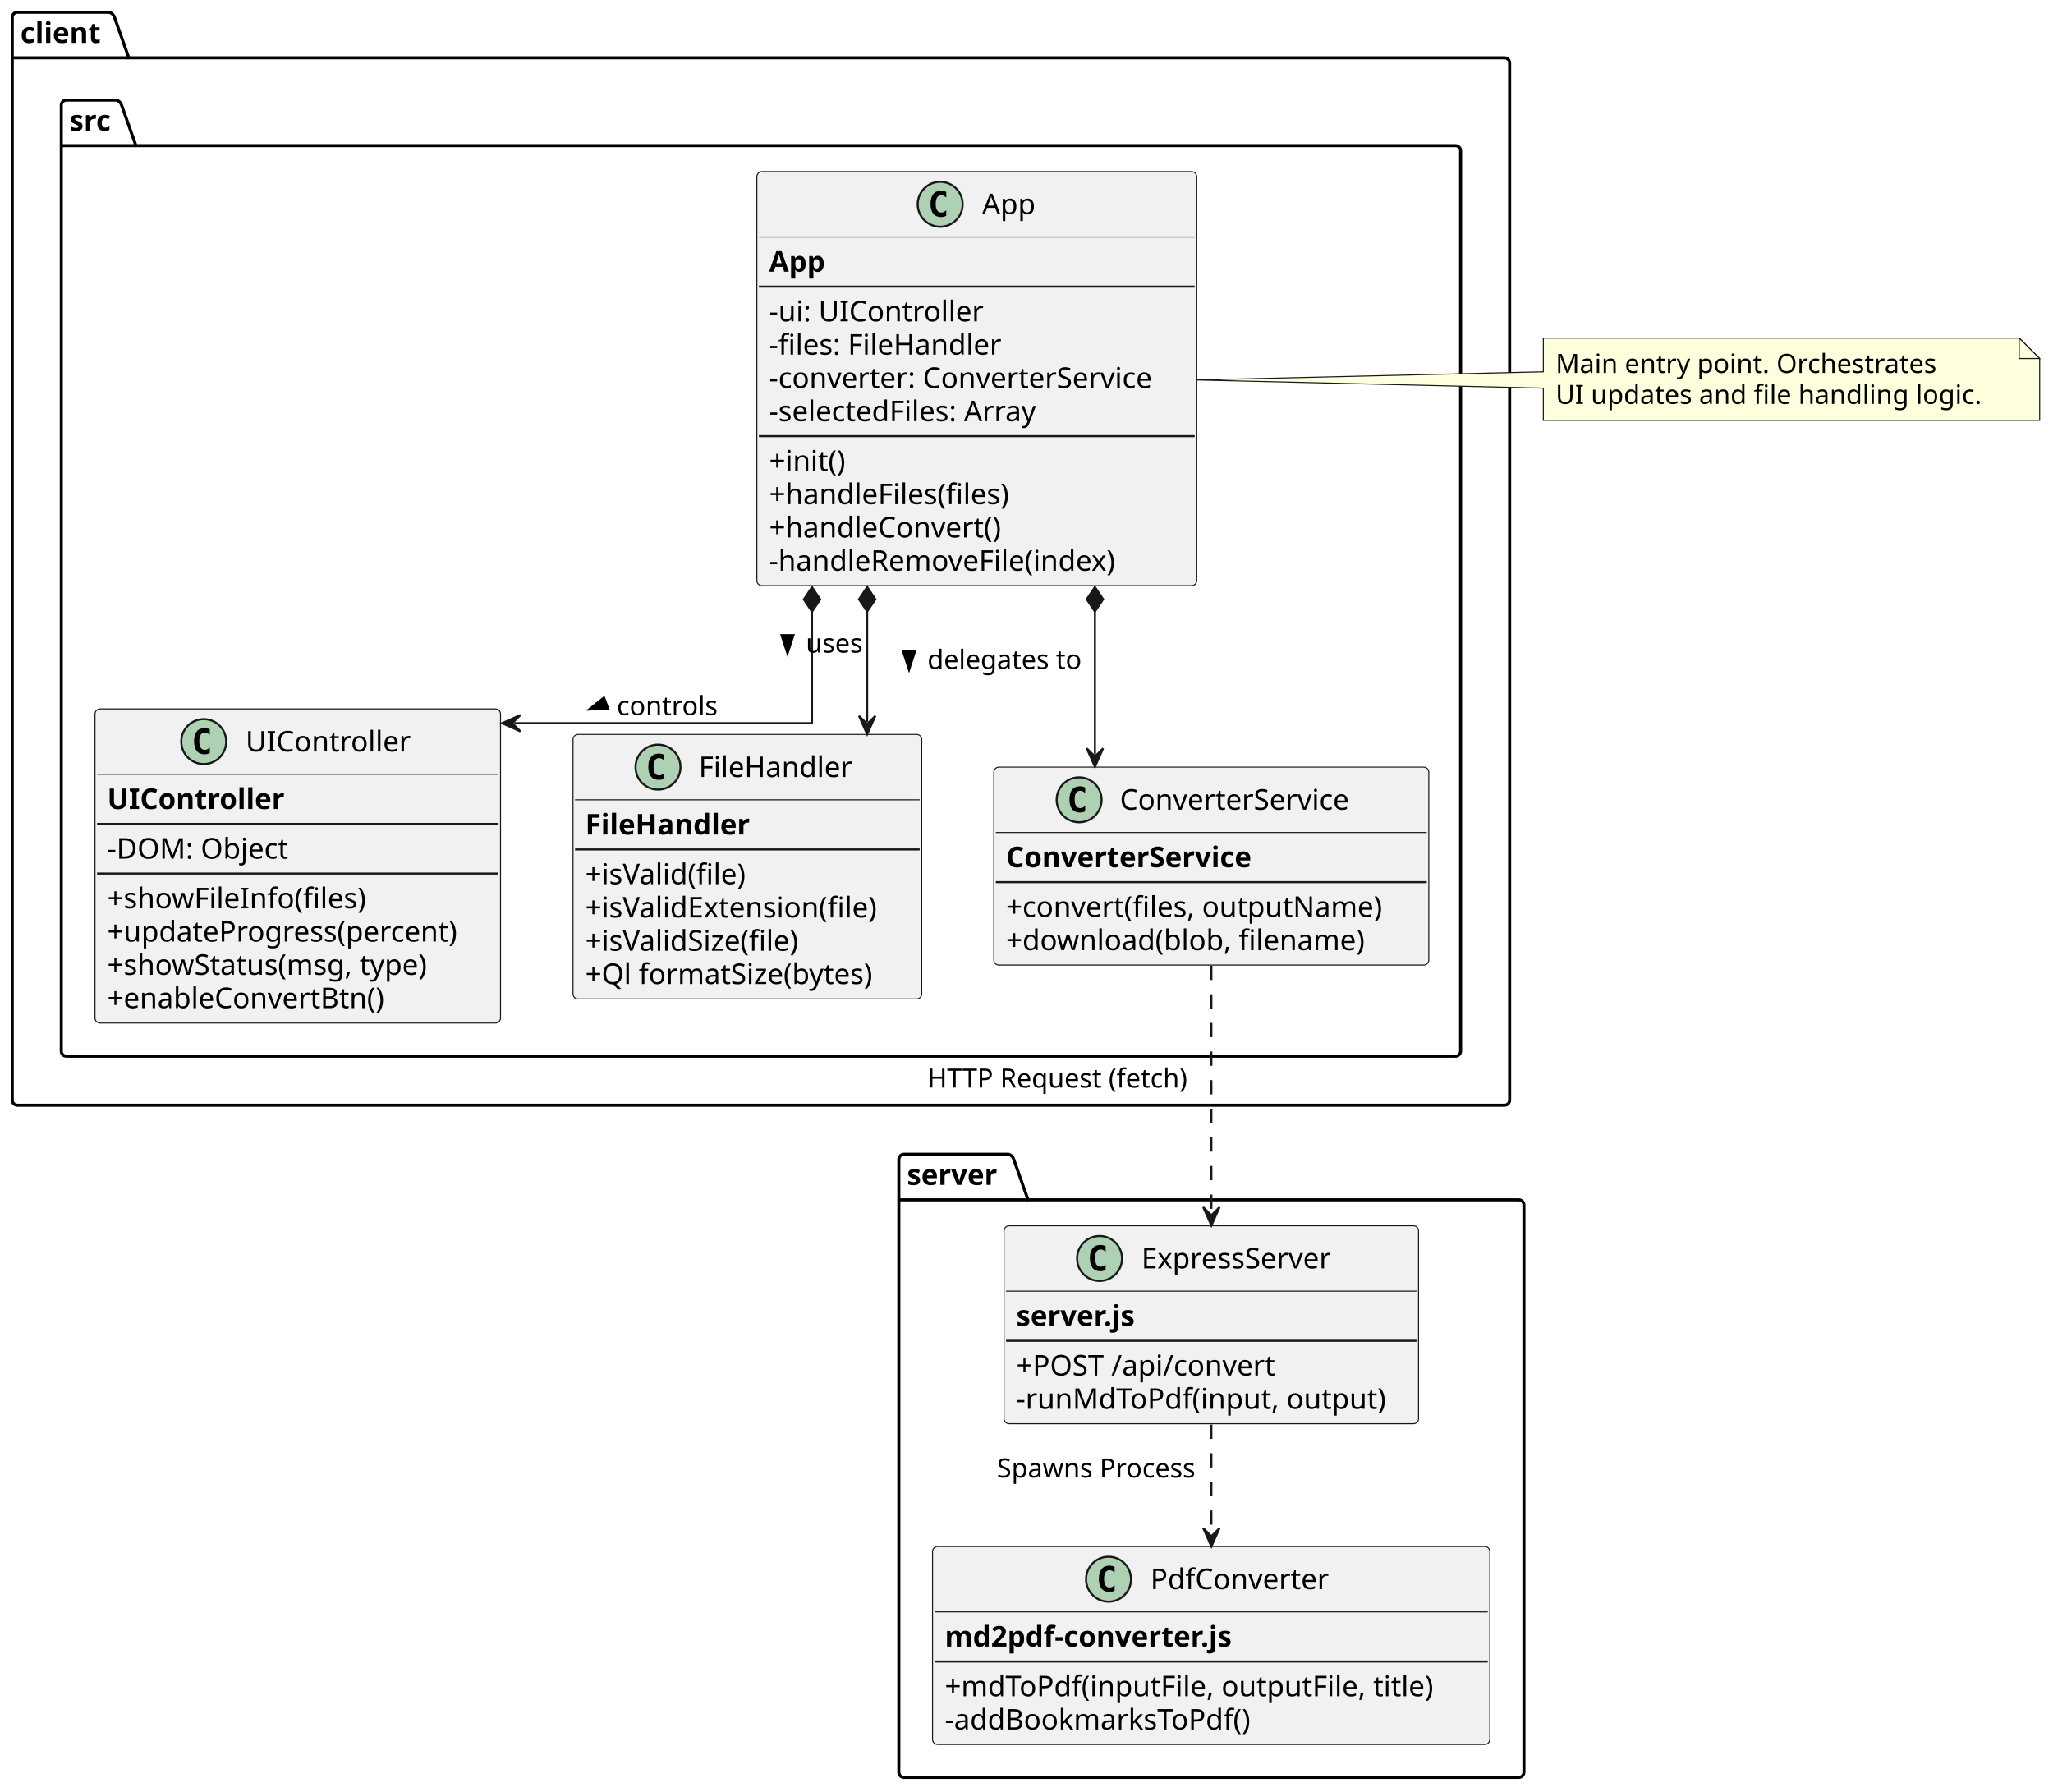
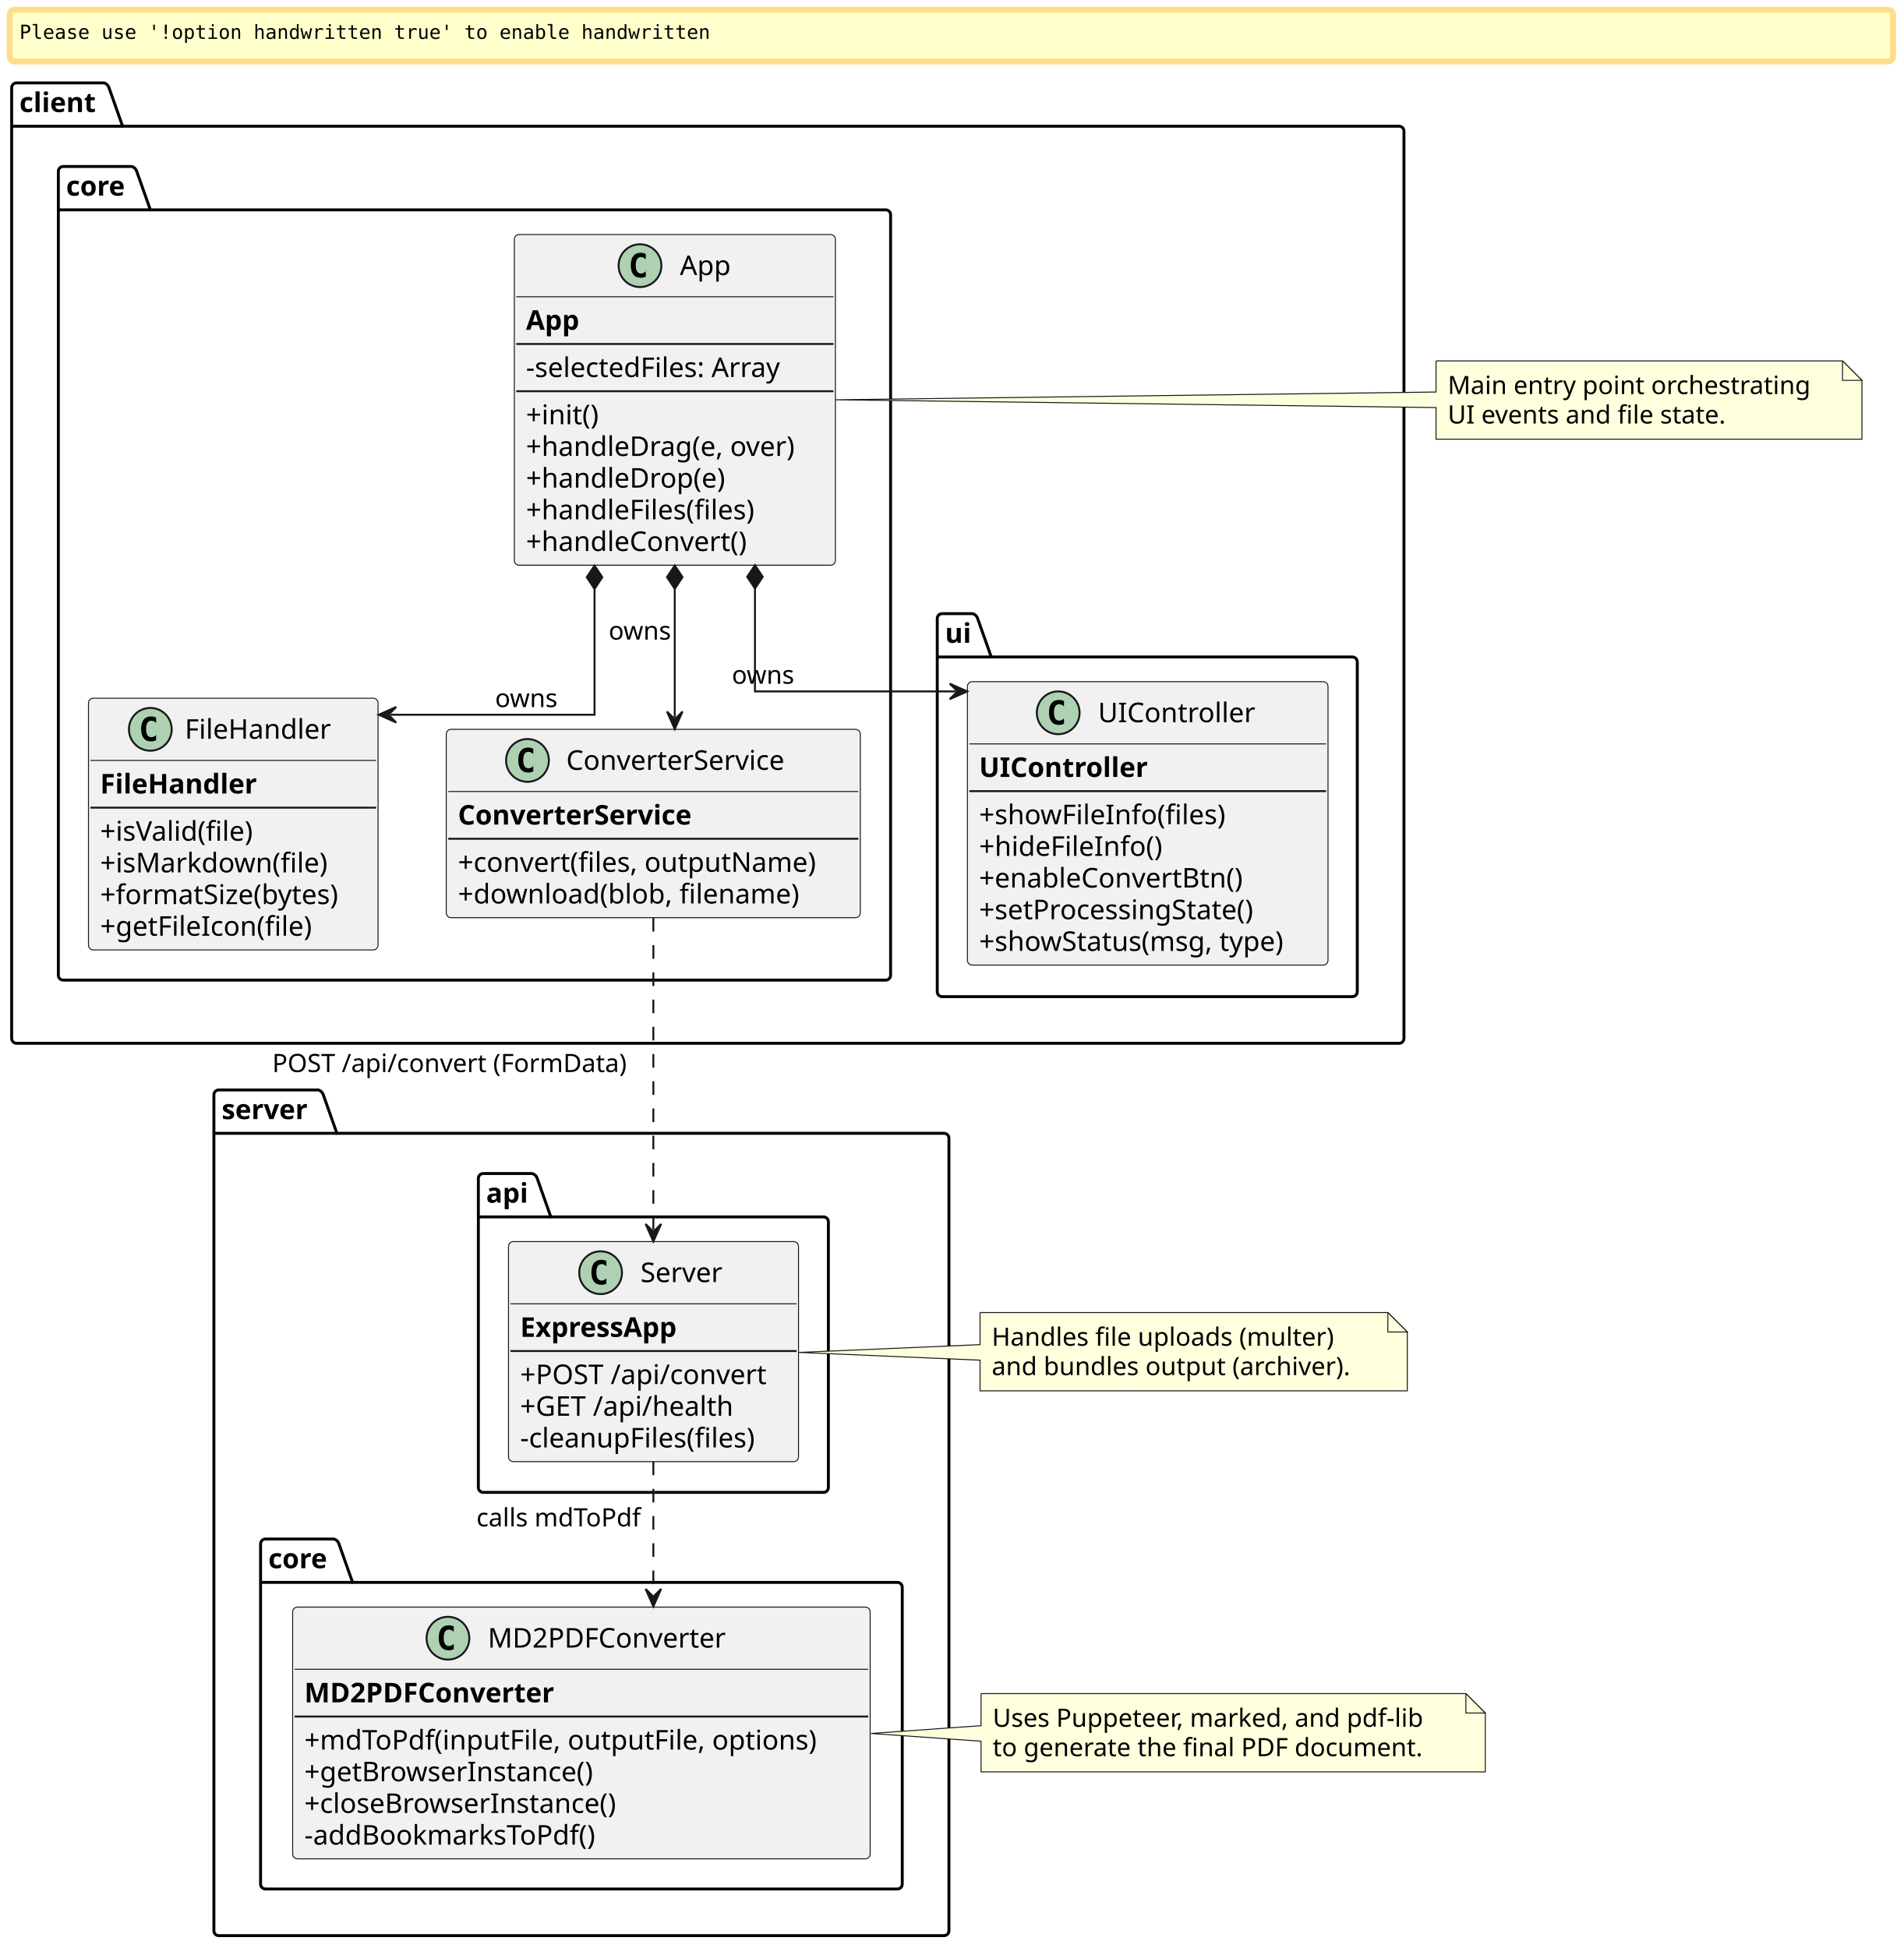
- <svg xmlns="http://www.w3.org/2000/svg" contentStyleType="text/css" data-diagram-type="CLASS" height="877px" preserveAspectRatio="none" style="width:1005px;height:877px;background:#FFFFFF;" version="1.1" viewBox="0 0 1005 877" width="1005px" zoomAndPan="magnify">
+ <svg xmlns="http://www.w3.org/2000/svg" contentStyleType="text/css" data-diagram-type="CLASS" height="1002px" preserveAspectRatio="none" style="width:979px;height:1002px;background:#FFFFFF;" version="1.1" viewBox="0 0 979 1002" width="979px" zoomAndPan="magnify">
  <defs />
  <g>
-     <g class="cluster" data-entity="client" data-source-line="10" data-uid="ent0004" id="cluster_client">
-       <path d="M8.5,6 L53.551,6 A3.75,3.75 0 0 1 56.051,8.5 L63.051,28.297 L736.5,28.297 A2.5,2.5 0 0 1 739,30.797 L739,538.5 A2.5,2.5 0 0 1 736.5,541 L8.5,541 A2.5,2.5 0 0 1 6,538.5 L6,8.5 A2.5,2.5 0 0 1 8.5,6" fill="none" style="stroke:#000000;stroke-width:1.5;" />
-       <line style="stroke:#000000;stroke-width:1.5;" x1="6" x2="63.051" y1="28.297" y2="28.297" />
-       <text fill="#000000" font-family="sans-serif" font-size="14" font-weight="bold" lengthAdjust="spacing" textLength="44.051" x="10" y="20.995">client</text>
+     <rect fill="#FFFFCC" height="26.641" rx="2.5" ry="2.5" style="stroke:#FFDD88;stroke-width:3;" width="968.521" x="5" y="5" />
+     <text fill="#000000" font-family="monospace" font-size="10" lengthAdjust="spacing" textLength="355.21" x="10" y="20">Please use '!option handwritten true' to enable handwritten</text>
+     <g class="cluster" data-entity="client" data-source-line="11" data-uid="ent0004" id="cluster_client">
+       <path d="M8.5,42.641 L53.551,42.641 A3.75,3.75 0 0 1 56.051,45.141 L63.051,64.938 L719.5,64.938 A2.5,2.5 0 0 1 722,67.438 L722,534.141 A2.5,2.5 0 0 1 719.5,536.641 L8.5,536.641 A2.5,2.5 0 0 1 6,534.141 L6,45.141 A2.5,2.5 0 0 1 8.5,42.641" fill="none" style="stroke:#000000;stroke-width:1.5;" />
+       <line style="stroke:#000000;stroke-width:1.5;" x1="6" x2="63.051" y1="64.938" y2="64.938" />
+       <text fill="#000000" font-family="sans-serif" font-size="14" font-weight="bold" lengthAdjust="spacing" textLength="44.051" x="10" y="57.636">client</text>
    </g>
-     <g class="cluster" data-entity="src" data-source-line="9" data-uid="ent0002" id="cluster_src">
-       <path d="M32.5,49 L57.036,49 A3.75,3.75 0 0 1 59.536,51.5 L66.536,71.297 L712.5,71.297 A2.5,2.5 0 0 1 715,73.797 L715,514.5 A2.5,2.5 0 0 1 712.5,517 L32.5,517 A2.5,2.5 0 0 1 30,514.5 L30,51.5 A2.5,2.5 0 0 1 32.5,49" fill="none" style="stroke:#000000;stroke-width:1.5;" />
-       <line style="stroke:#000000;stroke-width:1.5;" x1="30" x2="66.536" y1="71.297" y2="71.297" />
-       <text fill="#000000" font-family="sans-serif" font-size="14" font-weight="bold" lengthAdjust="spacing" textLength="23.536" x="34" y="63.995">src</text>
+     <g class="cluster" data-entity="ui" data-source-line="10" data-uid="ent0002" id="cluster_ui">
+       <path d="M484.5,315.641 L500.266,315.641 A3.75,3.75 0 0 1 502.766,318.141 L509.766,337.938 L695.5,337.938 A2.5,2.5 0 0 1 698,340.438 L698,510.141 A2.5,2.5 0 0 1 695.5,512.641 L484.5,512.641 A2.5,2.5 0 0 1 482,510.141 L482,318.141 A2.5,2.5 0 0 1 484.5,315.641" fill="none" style="stroke:#000000;stroke-width:1.5;" />
+       <line style="stroke:#000000;stroke-width:1.5;" x1="482" x2="509.766" y1="337.938" y2="337.938" />
+       <text fill="#000000" font-family="sans-serif" font-size="14" font-weight="bold" lengthAdjust="spacing" textLength="14.766" x="486" y="330.636">ui</text>
    </g>
-     <g class="cluster" data-entity="server" data-source-line="53" data-uid="ent0008" id="cluster_server">
-       <path d="M442.5,565 L493.758,565 A3.75,3.75 0 0 1 496.258,567.5 L503.258,587.297 L743.5,587.297 A2.5,2.5 0 0 1 746,589.797 L746,867.5 A2.5,2.5 0 0 1 743.5,870 L442.5,870 A2.5,2.5 0 0 1 440,867.5 L440,567.5 A2.5,2.5 0 0 1 442.5,565" fill="none" style="stroke:#000000;stroke-width:1.5;" />
-       <line style="stroke:#000000;stroke-width:1.5;" x1="440" x2="503.258" y1="587.297" y2="587.297" />
-       <text fill="#000000" font-family="sans-serif" font-size="14" font-weight="bold" lengthAdjust="spacing" textLength="50.258" x="444" y="579.995">server</text>
+     <g class="cluster" data-entity="core" data-source-line="23" data-uid="ent0005" id="cluster_core">
+       <path d="M32.5,85.641 L67.816,85.641 A3.75,3.75 0 0 1 70.316,88.141 L77.316,107.938 L455.5,107.938 A2.5,2.5 0 0 1 458,110.438 L458,501.641 A2.5,2.5 0 0 1 455.5,504.141 L32.5,504.141 A2.5,2.5 0 0 1 30,501.641 L30,88.141 A2.5,2.5 0 0 1 32.5,85.641" fill="none" style="stroke:#000000;stroke-width:1.5;" />
+       <line style="stroke:#000000;stroke-width:1.5;" x1="30" x2="77.316" y1="107.938" y2="107.938" />
+       <text fill="#000000" font-family="sans-serif" font-size="14" font-weight="bold" lengthAdjust="spacing" textLength="34.316" x="34" y="100.636">core</text>
    </g>
-     <g class="entity" data-entity="App" data-source-line="10" data-uid="ent0003" id="entity_App">
-       <rect fill="#F1F1F1" height="202.672" rx="2.5" ry="2.5" style="stroke:#181818;stroke-width:0.5;" width="215.335" x="370.5" y="84" />
-       <ellipse cx="460.242" cy="100" fill="#ADD1B2" rx="11" ry="11" style="stroke:#181818;stroke-width:1;" />
-       <path d="M463.211,105.641 Q462.633,105.938 461.992,106.078 Q461.352,106.234 460.648,106.234 Q458.148,106.234 456.82,104.594 Q455.508,102.938 455.508,99.812 Q455.508,96.688 456.82,95.031 Q458.148,93.375 460.648,93.375 Q461.352,93.375 461.992,93.531 Q462.648,93.688 463.211,93.984 L463.211,96.703 Q462.586,96.125 461.992,95.859 Q461.398,95.578 460.773,95.578 Q459.43,95.578 458.742,96.656 Q458.055,97.719 458.055,99.812 Q458.055,101.906 458.742,102.984 Q459.43,104.047 460.773,104.047 Q461.398,104.047 461.992,103.781 Q462.586,103.5 463.211,102.922 L463.211,105.641 Z " fill="#000000" />
-       <text fill="#000000" font-family="sans-serif" font-size="14" lengthAdjust="spacing" textLength="27.351" x="480.742" y="104.847">App</text>
-       <line style="stroke:#181818;stroke-width:0.5;" x1="371.5" x2="584.835" y1="116" y2="116" />
-       <text fill="#000000" font-family="sans-serif" font-size="14" font-weight="bold" lengthAdjust="spacing" textLength="30.878" x="376.5" y="132.995">App</text>
-       <line style="stroke:#181818;stroke-width:1;" x1="371.5" x2="584.835" y1="140.297" y2="140.297" />
-       <text fill="#000000" font-family="sans-serif" font-size="14" lengthAdjust="spacing" textLength="110.53" x="376.5" y="157.292">-ui: UIController</text>
-       <text fill="#000000" font-family="sans-serif" font-size="14" lengthAdjust="spacing" textLength="122.404" x="376.5" y="173.589">-files: FileHandler</text>
-       <text fill="#000000" font-family="sans-serif" font-size="14" lengthAdjust="spacing" textLength="203.335" x="376.5" y="189.886">-converter: ConverterService</text>
-       <text fill="#000000" font-family="sans-serif" font-size="14" lengthAdjust="spacing" textLength="143.008" x="376.5" y="206.183">-selectedFiles: Array</text>
-       <line style="stroke:#181818;stroke-width:1;" x1="371.5" x2="584.835" y1="213.484" y2="213.484" />
-       <text fill="#000000" font-family="sans-serif" font-size="14" lengthAdjust="spacing" textLength="44.796" x="376.5" y="230.48">+init()</text>
-       <text fill="#000000" font-family="sans-serif" font-size="14" lengthAdjust="spacing" textLength="130.724" x="376.5" y="246.776">+handleFiles(files)</text>
-       <text fill="#000000" font-family="sans-serif" font-size="14" lengthAdjust="spacing" textLength="125.727" x="376.5" y="263.073">+handleConvert()</text>
-       <text fill="#000000" font-family="sans-serif" font-size="14" lengthAdjust="spacing" textLength="184.126" x="376.5" y="279.37">-handleRemoveFile(index)</text>
+     <g class="cluster" data-entity="server" data-source-line="55" data-uid="ent0011" id="cluster_server">
+       <path d="M112.5,560.641 L163.758,560.641 A3.75,3.75 0 0 1 166.258,563.141 L173.258,582.938 L485.5,582.938 A2.5,2.5 0 0 1 488,585.438 L488,993.141 A2.5,2.5 0 0 1 485.5,995.641 L112.5,995.641 A2.5,2.5 0 0 1 110,993.141 L110,563.141 A2.5,2.5 0 0 1 112.5,560.641" fill="none" style="stroke:#000000;stroke-width:1.5;" />
+       <line style="stroke:#000000;stroke-width:1.5;" x1="110" x2="173.258" y1="582.938" y2="582.938" />
+       <text fill="#000000" font-family="sans-serif" font-size="14" font-weight="bold" lengthAdjust="spacing" textLength="50.258" x="114" y="575.636">server</text>
    </g>
-     <g class="entity" data-entity="UIController" data-source-line="24" data-uid="ent0005" id="entity_UIController">
-       <rect fill="#F1F1F1" height="153.781" rx="2.5" ry="2.5" style="stroke:#181818;stroke-width:0.5;" width="198.519" x="46.5" y="347" />
-       <ellipse cx="99.735" cy="363" fill="#ADD1B2" rx="11" ry="11" style="stroke:#181818;stroke-width:1;" />
-       <path d="M102.704,368.641 Q102.126,368.938 101.485,369.078 Q100.844,369.234 100.141,369.234 Q97.641,369.234 96.313,367.594 Q95.001,365.938 95.001,362.812 Q95.001,359.688 96.313,358.031 Q97.641,356.375 100.141,356.375 Q100.844,356.375 101.485,356.531 Q102.141,356.688 102.704,356.984 L102.704,359.703 Q102.079,359.125 101.485,358.859 Q100.891,358.578 100.266,358.578 Q98.922,358.578 98.235,359.656 Q97.547,360.719 97.547,362.812 Q97.547,364.906 98.235,365.984 Q98.922,367.047 100.266,367.047 Q100.891,367.047 101.485,366.781 Q102.079,366.5 102.704,365.922 L102.704,368.641 Z " fill="#000000" />
-       <text fill="#000000" font-family="sans-serif" font-size="14" lengthAdjust="spacing" textLength="83.549" x="120.235" y="367.847">UIController</text>
-       <line style="stroke:#181818;stroke-width:0.5;" x1="47.5" x2="244.019" y1="379" y2="379" />
-       <text fill="#000000" font-family="sans-serif" font-size="14" font-weight="bold" lengthAdjust="spacing" textLength="95.648" x="52.5" y="395.995">UIController</text>
-       <line style="stroke:#181818;stroke-width:1;" x1="47.5" x2="244.019" y1="403.297" y2="403.297" />
-       <text fill="#000000" font-family="sans-serif" font-size="14" lengthAdjust="spacing" textLength="93.693" x="52.5" y="420.292">-DOM: Object</text>
-       <line style="stroke:#181818;stroke-width:1;" x1="47.5" x2="244.019" y1="427.594" y2="427.594" />
-       <text fill="#000000" font-family="sans-serif" font-size="14" lengthAdjust="spacing" textLength="138.394" x="52.5" y="444.589">+showFileInfo(files)</text>
-       <text fill="#000000" font-family="sans-serif" font-size="14" lengthAdjust="spacing" textLength="186.519" x="52.5" y="460.886">+updateProgress(percent)</text>
-       <text fill="#000000" font-family="sans-serif" font-size="14" lengthAdjust="spacing" textLength="173.441" x="52.5" y="477.183">+showStatus(msg, type)</text>
-       <text fill="#000000" font-family="sans-serif" font-size="14" lengthAdjust="spacing" textLength="149.434" x="52.5" y="493.479">+enableConvertBtn()</text>
+     <g class="cluster" data-entity="api" data-source-line="54" data-uid="ent0009" id="cluster_api">
+       <path d="M248.5,603.641 L273.768,603.641 A3.75,3.75 0 0 1 276.268,606.141 L283.268,625.938 L423.5,625.938 A2.5,2.5 0 0 1 426,628.438 L426,765.141 A2.5,2.5 0 0 1 423.5,767.641 L248.5,767.641 A2.5,2.5 0 0 1 246,765.141 L246,606.141 A2.5,2.5 0 0 1 248.5,603.641" fill="none" style="stroke:#000000;stroke-width:1.5;" />
+       <line style="stroke:#000000;stroke-width:1.5;" x1="246" x2="283.268" y1="625.938" y2="625.938" />
+       <text fill="#000000" font-family="sans-serif" font-size="14" font-weight="bold" lengthAdjust="spacing" textLength="24.268" x="250" y="618.636">api</text>
    </g>
-     <g class="entity" data-entity="FileHandler" data-source-line="35" data-uid="ent0006" id="entity_FileHandler">
-       <rect fill="#F1F1F1" height="129.484" rx="2.5" ry="2.5" style="stroke:#181818;stroke-width:0.5;" width="170.71" x="280.5" y="359.5" />
-       <ellipse cx="322.113" cy="375.5" fill="#ADD1B2" rx="11" ry="11" style="stroke:#181818;stroke-width:1;" />
-       <path d="M325.082,381.141 Q324.503,381.438 323.863,381.578 Q323.222,381.734 322.519,381.734 Q320.019,381.734 318.691,380.094 Q317.378,378.438 317.378,375.312 Q317.378,372.188 318.691,370.531 Q320.019,368.875 322.519,368.875 Q323.222,368.875 323.863,369.031 Q324.519,369.188 325.082,369.484 L325.082,372.203 Q324.457,371.625 323.863,371.359 Q323.269,371.078 322.644,371.078 Q321.3,371.078 320.613,372.156 Q319.925,373.219 319.925,375.312 Q319.925,377.406 320.613,378.484 Q321.3,379.547 322.644,379.547 Q323.269,379.547 323.863,379.281 Q324.457,379 325.082,378.422 L325.082,381.141 Z " fill="#000000" />
-       <text fill="#000000" font-family="sans-serif" font-size="14" lengthAdjust="spacing" textLength="79.57" x="342.027" y="380.347">FileHandler</text>
-       <line style="stroke:#181818;stroke-width:0.5;" x1="281.5" x2="450.21" y1="391.5" y2="391.5" />
-       <text fill="#000000" font-family="sans-serif" font-size="14" font-weight="bold" lengthAdjust="spacing" textLength="91.007" x="286.5" y="408.495">FileHandler</text>
-       <line style="stroke:#181818;stroke-width:1;" x1="281.5" x2="450.21" y1="415.797" y2="415.797" />
-       <text fill="#000000" font-family="sans-serif" font-size="14" lengthAdjust="spacing" textLength="89.981" x="286.5" y="432.792">+isValid(file)</text>
-       <text fill="#000000" font-family="sans-serif" font-size="14" lengthAdjust="spacing" textLength="158.71" x="286.5" y="449.089">+isValidExtension(file)</text>
-       <text fill="#000000" font-family="sans-serif" font-size="14" lengthAdjust="spacing" textLength="118.72" x="286.5" y="465.386">+isValidSize(file)</text>
-       <text fill="#000000" font-family="sans-serif" font-size="14" lengthAdjust="spacing" textLength="156.276" x="286.5" y="481.683">+Ql formatSize(bytes)</text>
+     <g class="cluster" data-entity="core" data-source-line="65" data-uid="ent0012" id="cluster_core">
+       <path d="M136.5,791.641 L171.816,791.641 A3.75,3.75 0 0 1 174.316,794.141 L181.316,813.938 L461.5,813.938 A2.5,2.5 0 0 1 464,816.438 L464,969.141 A2.5,2.5 0 0 1 461.5,971.641 L136.5,971.641 A2.5,2.5 0 0 1 134,969.141 L134,794.141 A2.5,2.5 0 0 1 136.5,791.641" fill="none" style="stroke:#000000;stroke-width:1.5;" />
+       <line style="stroke:#000000;stroke-width:1.5;" x1="134" x2="181.316" y1="813.938" y2="813.938" />
+       <text fill="#000000" font-family="sans-serif" font-size="14" font-weight="bold" lengthAdjust="spacing" textLength="34.316" x="138" y="806.636">core</text>
    </g>
-     <g class="entity" data-entity="ConverterService" data-source-line="44" data-uid="ent0007" id="entity_ConverterService">
-       <rect fill="#F1F1F1" height="96.891" rx="2.5" ry="2.5" style="stroke:#181818;stroke-width:0.5;" width="212.929" x="486.5" y="375.5" />
-       <ellipse cx="528.257" cy="391.5" fill="#ADD1B2" rx="11" ry="11" style="stroke:#181818;stroke-width:1;" />
-       <path d="M531.226,397.141 Q530.648,397.438 530.007,397.578 Q529.367,397.734 528.664,397.734 Q526.164,397.734 524.836,396.094 Q523.523,394.438 523.523,391.312 Q523.523,388.188 524.836,386.531 Q526.164,384.875 528.664,384.875 Q529.367,384.875 530.007,385.031 Q530.664,385.188 531.226,385.484 L531.226,388.203 Q530.601,387.625 530.007,387.359 Q529.414,387.078 528.789,387.078 Q527.445,387.078 526.757,388.156 Q526.07,389.219 526.07,391.312 Q526.07,393.406 526.757,394.484 Q527.445,395.547 528.789,395.547 Q529.414,395.547 530.007,395.281 Q530.601,395 531.226,394.422 L531.226,397.141 Z " fill="#000000" />
-       <text fill="#000000" font-family="sans-serif" font-size="14" lengthAdjust="spacing" textLength="121.468" x="548.203" y="396.347">ConverterService</text>
-       <line style="stroke:#181818;stroke-width:0.5;" x1="487.5" x2="698.429" y1="407.5" y2="407.5" />
-       <text fill="#000000" font-family="sans-serif" font-size="14" font-weight="bold" lengthAdjust="spacing" textLength="136.678" x="492.5" y="424.495">ConverterService</text>
-       <line style="stroke:#181818;stroke-width:1;" x1="487.5" x2="698.429" y1="431.797" y2="431.797" />
-       <text fill="#000000" font-family="sans-serif" font-size="14" lengthAdjust="spacing" textLength="200.929" x="492.5" y="448.792">+convert(files, outputName)</text>
-       <text fill="#000000" font-family="sans-serif" font-size="14" lengthAdjust="spacing" textLength="190.504" x="492.5" y="465.089">+download(blob, filename)</text>
+     <g class="entity" data-entity="UIController" data-source-line="11" data-uid="ent0003" id="entity_UIController">
+       <rect fill="#F1F1F1" height="145.781" rx="2.5" ry="2.5" style="stroke:#181818;stroke-width:0.5;" width="185.441" x="497.5" y="350.641" />
+       <ellipse cx="544.196" cy="366.641" fill="#ADD1B2" rx="11" ry="11" style="stroke:#181818;stroke-width:1;" />
+       <path d="M547.165,372.281 Q546.587,372.578 545.946,372.719 Q545.306,372.875 544.602,372.875 Q542.102,372.875 540.774,371.234 Q539.462,369.578 539.462,366.453 Q539.462,363.328 540.774,361.672 Q542.102,360.016 544.602,360.016 Q545.306,360.016 545.946,360.172 Q546.602,360.328 547.165,360.625 L547.165,363.344 Q546.54,362.766 545.946,362.5 Q545.352,362.219 544.727,362.219 Q543.384,362.219 542.696,363.297 Q542.009,364.359 542.009,366.453 Q542.009,368.547 542.696,369.625 Q543.384,370.688 544.727,370.688 Q545.352,370.688 545.946,370.422 Q546.54,370.141 547.165,369.562 L547.165,372.281 Z " fill="#000000" />
+       <text fill="#000000" font-family="sans-serif" font-size="14" lengthAdjust="spacing" textLength="83.549" x="564.696" y="371.487">UIController</text>
+       <line style="stroke:#181818;stroke-width:0.5;" x1="498.5" x2="681.941" y1="382.641" y2="382.641" />
+       <text fill="#000000" font-family="sans-serif" font-size="14" font-weight="bold" lengthAdjust="spacing" textLength="95.648" x="503.5" y="399.636">UIController</text>
+       <line style="stroke:#181818;stroke-width:1;" x1="498.5" x2="681.941" y1="406.938" y2="406.938" />
+       <text fill="#000000" font-family="sans-serif" font-size="14" lengthAdjust="spacing" textLength="138.394" x="503.5" y="423.933">+showFileInfo(files)</text>
+       <text fill="#000000" font-family="sans-serif" font-size="14" lengthAdjust="spacing" textLength="103.858" x="503.5" y="440.229">+hideFileInfo()</text>
+       <text fill="#000000" font-family="sans-serif" font-size="14" lengthAdjust="spacing" textLength="149.434" x="503.5" y="456.526">+enableConvertBtn()</text>
+       <text fill="#000000" font-family="sans-serif" font-size="14" lengthAdjust="spacing" textLength="156.42" x="503.5" y="472.823">+setProcessingState()</text>
+       <text fill="#000000" font-family="sans-serif" font-size="14" lengthAdjust="spacing" textLength="173.441" x="503.5" y="489.12">+showStatus(msg, type)</text>
    </g>
-     <g class="entity" data-entity="ExpressServer" data-source-line="54" data-uid="ent0009" id="entity_ExpressServer">
-       <rect fill="#F1F1F1" height="96.891" rx="2.5" ry="2.5" style="stroke:#181818;stroke-width:0.5;" width="202.907" x="491.5" y="600" />
-       <ellipse cx="538.261" cy="616" fill="#ADD1B2" rx="11" ry="11" style="stroke:#181818;stroke-width:1;" />
-       <path d="M541.23,621.641 Q540.652,621.938 540.011,622.078 Q539.371,622.234 538.668,622.234 Q536.168,622.234 534.839,620.594 Q533.527,618.938 533.527,615.812 Q533.527,612.688 534.839,611.031 Q536.168,609.375 538.668,609.375 Q539.371,609.375 540.011,609.531 Q540.668,609.688 541.23,609.984 L541.23,612.703 Q540.605,612.125 540.011,611.859 Q539.418,611.578 538.793,611.578 Q537.449,611.578 536.761,612.656 Q536.074,613.719 536.074,615.812 Q536.074,617.906 536.761,618.984 Q537.449,620.047 538.793,620.047 Q539.418,620.047 540.011,619.781 Q540.605,619.5 541.23,618.922 L541.23,621.641 Z " fill="#000000" />
-       <text fill="#000000" font-family="sans-serif" font-size="14" lengthAdjust="spacing" textLength="100.885" x="558.761" y="620.847">ExpressServer</text>
-       <line style="stroke:#181818;stroke-width:0.5;" x1="492.5" x2="693.407" y1="632" y2="632" />
-       <text fill="#000000" font-family="sans-serif" font-size="14" font-weight="bold" lengthAdjust="spacing" textLength="68.708" x="497.5" y="648.995">server.js</text>
-       <line style="stroke:#181818;stroke-width:1;" x1="492.5" x2="693.407" y1="656.297" y2="656.297" />
-       <text fill="#000000" font-family="sans-serif" font-size="14" lengthAdjust="spacing" textLength="137.149" x="497.5" y="673.292">+POST /api/convert</text>
-       <text fill="#000000" font-family="sans-serif" font-size="14" lengthAdjust="spacing" textLength="190.907" x="497.5" y="689.589">-runMdToPdf(input, output)</text>
+     <g class="entity" data-entity="App" data-source-line="24" data-uid="ent0006" id="entity_App">
+       <rect fill="#F1F1F1" height="170.078" rx="2.5" ry="2.5" style="stroke:#181818;stroke-width:0.5;" width="165.105" x="264.5" y="120.641" />
+       <ellipse cx="329.127" cy="136.641" fill="#ADD1B2" rx="11" ry="11" style="stroke:#181818;stroke-width:1;" />
+       <path d="M332.096,142.281 Q331.518,142.578 330.877,142.719 Q330.236,142.875 329.533,142.875 Q327.033,142.875 325.705,141.234 Q324.393,139.578 324.393,136.453 Q324.393,133.328 325.705,131.672 Q327.033,130.016 329.533,130.016 Q330.236,130.016 330.877,130.172 Q331.533,130.328 332.096,130.625 L332.096,133.344 Q331.471,132.766 330.877,132.5 Q330.283,132.219 329.658,132.219 Q328.315,132.219 327.627,133.297 Q326.94,134.359 326.94,136.453 Q326.94,138.547 327.627,139.625 Q328.315,140.688 329.658,140.688 Q330.283,140.688 330.877,140.422 Q331.471,140.141 332.096,139.562 L332.096,142.281 Z " fill="#000000" />
+       <text fill="#000000" font-family="sans-serif" font-size="14" lengthAdjust="spacing" textLength="27.351" x="349.627" y="141.487">App</text>
+       <line style="stroke:#181818;stroke-width:0.5;" x1="265.5" x2="428.604" y1="152.641" y2="152.641" />
+       <text fill="#000000" font-family="sans-serif" font-size="14" font-weight="bold" lengthAdjust="spacing" textLength="30.878" x="270.5" y="169.636">App</text>
+       <line style="stroke:#181818;stroke-width:1;" x1="265.5" x2="428.604" y1="176.938" y2="176.938" />
+       <text fill="#000000" font-family="sans-serif" font-size="14" lengthAdjust="spacing" textLength="143.008" x="270.5" y="193.933">-selectedFiles: Array</text>
+       <line style="stroke:#181818;stroke-width:1;" x1="265.5" x2="428.604" y1="201.234" y2="201.234" />
+       <text fill="#000000" font-family="sans-serif" font-size="14" lengthAdjust="spacing" textLength="44.796" x="270.5" y="218.23">+init()</text>
+       <text fill="#000000" font-family="sans-serif" font-size="14" lengthAdjust="spacing" textLength="153.105" x="270.5" y="234.526">+handleDrag(e, over)</text>
+       <text fill="#000000" font-family="sans-serif" font-size="14" lengthAdjust="spacing" textLength="112.971" x="270.5" y="250.823">+handleDrop(e)</text>
+       <text fill="#000000" font-family="sans-serif" font-size="14" lengthAdjust="spacing" textLength="130.724" x="270.5" y="267.12">+handleFiles(files)</text>
+       <text fill="#000000" font-family="sans-serif" font-size="14" lengthAdjust="spacing" textLength="125.727" x="270.5" y="283.417">+handleConvert()</text>
    </g>
-     <g class="entity" data-entity="PdfConverter" data-source-line="61" data-uid="ent0010" id="entity_PdfConverter">
-       <rect fill="#F1F1F1" height="96.891" rx="2.5" ry="2.5" style="stroke:#181818;stroke-width:0.5;" width="272.805" x="456.5" y="757" />
-       <ellipse cx="542.66" cy="773" fill="#ADD1B2" rx="11" ry="11" style="stroke:#181818;stroke-width:1;" />
-       <path d="M545.629,778.641 Q545.051,778.938 544.41,779.078 Q543.769,779.234 543.066,779.234 Q540.566,779.234 539.238,777.594 Q537.926,775.938 537.926,772.812 Q537.926,769.688 539.238,768.031 Q540.566,766.375 543.066,766.375 Q543.769,766.375 544.41,766.531 Q545.066,766.688 545.629,766.984 L545.629,769.703 Q545.004,769.125 544.41,768.859 Q543.816,768.578 543.191,768.578 Q541.848,768.578 541.16,769.656 Q540.473,770.719 540.473,772.812 Q540.473,774.906 541.16,775.984 Q541.848,777.047 543.191,777.047 Q543.816,777.047 544.41,776.781 Q545.004,776.5 545.629,775.922 L545.629,778.641 Z " fill="#000000" />
-       <text fill="#000000" font-family="sans-serif" font-size="14" lengthAdjust="spacing" textLength="91.984" x="563.16" y="777.847">PdfConverter</text>
-       <line style="stroke:#181818;stroke-width:0.5;" x1="457.5" x2="728.305" y1="789" y2="789" />
-       <text fill="#000000" font-family="sans-serif" font-size="14" font-weight="bold" lengthAdjust="spacing" textLength="161.246" x="462.5" y="805.995">md2pdf-converter.js</text>
-       <line style="stroke:#181818;stroke-width:1;" x1="457.5" x2="728.305" y1="813.297" y2="813.297" />
-       <text fill="#000000" font-family="sans-serif" font-size="14" lengthAdjust="spacing" textLength="260.805" x="462.5" y="830.292">+mdToPdf(inputFile, outputFile, title)</text>
-       <text fill="#000000" font-family="sans-serif" font-size="14" lengthAdjust="spacing" textLength="159.92" x="462.5" y="846.589">-addBookmarksToPdf()</text>
+     <g class="entity" data-entity="FileHandler" data-source-line="36" data-uid="ent0007" id="entity_FileHandler">
+       <rect fill="#F1F1F1" height="129.484" rx="2.5" ry="2.5" style="stroke:#181818;stroke-width:0.5;" width="148.917" x="45.5" y="359.141" />
+       <ellipse cx="77.306" cy="375.141" fill="#ADD1B2" rx="11" ry="11" style="stroke:#181818;stroke-width:1;" />
+       <path d="M80.275,380.781 Q79.697,381.078 79.056,381.219 Q78.415,381.375 77.712,381.375 Q75.212,381.375 73.884,379.734 Q72.572,378.078 72.572,374.953 Q72.572,371.828 73.884,370.172 Q75.212,368.516 77.712,368.516 Q78.415,368.516 79.056,368.672 Q79.712,368.828 80.275,369.125 L80.275,371.844 Q79.65,371.266 79.056,371 Q78.462,370.719 77.837,370.719 Q76.493,370.719 75.806,371.797 Q75.118,372.859 75.118,374.953 Q75.118,377.047 75.806,378.125 Q76.493,379.188 77.837,379.188 Q78.462,379.188 79.056,378.922 Q79.65,378.641 80.275,378.062 L80.275,380.781 Z " fill="#000000" />
+       <text fill="#000000" font-family="sans-serif" font-size="14" lengthAdjust="spacing" textLength="79.57" x="95.041" y="379.987">FileHandler</text>
+       <line style="stroke:#181818;stroke-width:0.5;" x1="46.5" x2="193.417" y1="391.141" y2="391.141" />
+       <text fill="#000000" font-family="sans-serif" font-size="14" font-weight="bold" lengthAdjust="spacing" textLength="91.007" x="51.5" y="408.136">FileHandler</text>
+       <line style="stroke:#181818;stroke-width:1;" x1="46.5" x2="193.417" y1="415.438" y2="415.438" />
+       <text fill="#000000" font-family="sans-serif" font-size="14" lengthAdjust="spacing" textLength="89.981" x="51.5" y="432.433">+isValid(file)</text>
+       <text fill="#000000" font-family="sans-serif" font-size="14" lengthAdjust="spacing" textLength="127.456" x="51.5" y="448.729">+isMarkdown(file)</text>
+       <text fill="#000000" font-family="sans-serif" font-size="14" lengthAdjust="spacing" textLength="136.917" x="51.5" y="465.026">+formatSize(bytes)</text>
+       <text fill="#000000" font-family="sans-serif" font-size="14" lengthAdjust="spacing" textLength="120.675" x="51.5" y="481.323">+getFileIcon(file)</text>
    </g>
-     <g class="entity" data-entity="GMN16" data-source-line="79" data-uid="ent0017" id="entity_GMN16">
-       <path d="M755.5,165.5 L755.5,182 L585.71,186 L755.5,190 L755.5,205.766 A0,0 0 0 0 755.5,205.766 L998.465,205.766 A0,0 0 0 0 998.465,205.766 L998.465,175.5 L988.465,165.5 L755.5,165.5 A0,0 0 0 0 755.5,165.5" fill="#FEFFDD" style="stroke:#181818;stroke-width:0.5;" />
-       <path d="M988.465,165.5 L988.465,175.5 L998.465,175.5 L988.465,165.5" fill="#FEFFDD" style="stroke:#181818;stroke-width:0.5;" />
-       <text fill="#000000" font-family="sans-serif" font-size="13" lengthAdjust="spacing" textLength="199.101" x="761.5" y="182.567">Main entry point. Orchestrates</text>
-       <text fill="#000000" font-family="sans-serif" font-size="13" lengthAdjust="spacing" textLength="221.965" x="761.5" y="197.7">UI updates and file handling logic.</text>
+     <g class="entity" data-entity="ConverterService" data-source-line="45" data-uid="ent0008" id="entity_ConverterService">
+       <rect fill="#F1F1F1" height="96.891" rx="2.5" ry="2.5" style="stroke:#181818;stroke-width:0.5;" width="212.929" x="229.5" y="375.141" />
+       <ellipse cx="271.257" cy="391.141" fill="#ADD1B2" rx="11" ry="11" style="stroke:#181818;stroke-width:1;" />
+       <path d="M274.226,396.781 Q273.648,397.078 273.007,397.219 Q272.367,397.375 271.664,397.375 Q269.164,397.375 267.836,395.734 Q266.523,394.078 266.523,390.953 Q266.523,387.828 267.836,386.172 Q269.164,384.516 271.664,384.516 Q272.367,384.516 273.007,384.672 Q273.664,384.828 274.226,385.125 L274.226,387.844 Q273.601,387.266 273.007,387 Q272.414,386.719 271.789,386.719 Q270.445,386.719 269.757,387.797 Q269.07,388.859 269.07,390.953 Q269.07,393.047 269.757,394.125 Q270.445,395.188 271.789,395.188 Q272.414,395.188 273.007,394.922 Q273.601,394.641 274.226,394.062 L274.226,396.781 Z " fill="#000000" />
+       <text fill="#000000" font-family="sans-serif" font-size="14" lengthAdjust="spacing" textLength="121.468" x="291.204" y="395.987">ConverterService</text>
+       <line style="stroke:#181818;stroke-width:0.5;" x1="230.5" x2="441.429" y1="407.141" y2="407.141" />
+       <text fill="#000000" font-family="sans-serif" font-size="14" font-weight="bold" lengthAdjust="spacing" textLength="136.678" x="235.5" y="424.136">ConverterService</text>
+       <line style="stroke:#181818;stroke-width:1;" x1="230.5" x2="441.429" y1="431.438" y2="431.438" />
+       <text fill="#000000" font-family="sans-serif" font-size="14" lengthAdjust="spacing" textLength="200.929" x="235.5" y="448.433">+convert(files, outputName)</text>
+       <text fill="#000000" font-family="sans-serif" font-size="14" lengthAdjust="spacing" textLength="190.504" x="235.5" y="464.729">+download(blob, filename)</text>
    </g>
-     <g class="link" data-entity-1="App" data-entity-2="UIController" data-source-line="70" data-uid="lnk11" id="link_App_UIController">
-       <path codeLine="70" d="M397.5,299.4 C397.5,334.89 397.5,354 397.5,354 C397.5,354 321.98,354 251.76,354" fill="none" id="App-UIController" style="stroke:#181818;stroke-width:1;" />
-       <polygon fill="#181818" points="397.5,287.4,393.5,293.4,397.5,299.4,401.5,293.4,397.5,287.4" style="stroke:#181818;stroke-width:1;" />
-       <polygon fill="#181818" points="245.76,354,254.76,358,250.76,354,254.76,350,245.76,354" style="stroke:#181818;stroke-width:1;" />
-       <polygon fill="#000000" points="288.248,347.32,297.749,346.899,295.687,341.395,288.248,347.32" style="stroke:#000000;stroke-width:1;" />
-       <text fill="#000000" font-family="sans-serif" font-size="13" lengthAdjust="spacing" textLength="52.121" x="301.93" y="350.067">controls</text>
+     <g class="entity" data-entity="Server" data-source-line="55" data-uid="ent0010" id="entity_Server">
+       <rect fill="#F1F1F1" height="113.188" rx="2.5" ry="2.5" style="stroke:#181818;stroke-width:0.5;" width="149.149" x="261.5" y="638.641" />
+       <ellipse cx="308.87" cy="654.641" fill="#ADD1B2" rx="11" ry="11" style="stroke:#181818;stroke-width:1;" />
+       <path d="M311.838,660.281 Q311.26,660.578 310.62,660.719 Q309.979,660.875 309.276,660.875 Q306.776,660.875 305.448,659.234 Q304.135,657.578 304.135,654.453 Q304.135,651.328 305.448,649.672 Q306.776,648.016 309.276,648.016 Q309.979,648.016 310.62,648.172 Q311.276,648.328 311.838,648.625 L311.838,651.344 Q311.213,650.766 310.62,650.5 Q310.026,650.219 309.401,650.219 Q308.057,650.219 307.37,651.297 Q306.682,652.359 306.682,654.453 Q306.682,656.547 307.37,657.625 Q308.057,658.688 309.401,658.688 Q310.026,658.688 310.62,658.422 Q311.213,658.141 311.838,657.562 L311.838,660.281 Z " fill="#000000" />
+       <text fill="#000000" font-family="sans-serif" font-size="14" lengthAdjust="spacing" textLength="45.91" x="329.37" y="659.487">Server</text>
+       <line style="stroke:#181818;stroke-width:0.5;" x1="262.5" x2="409.649" y1="670.641" y2="670.641" />
+       <text fill="#000000" font-family="sans-serif" font-size="14" font-weight="bold" lengthAdjust="spacing" textLength="92.559" x="267.5" y="687.636">ExpressApp</text>
+       <line style="stroke:#181818;stroke-width:1;" x1="262.5" x2="409.649" y1="694.938" y2="694.938" />
+       <text fill="#000000" font-family="sans-serif" font-size="14" lengthAdjust="spacing" textLength="137.149" x="267.5" y="711.933">+POST /api/convert</text>
+       <text fill="#000000" font-family="sans-serif" font-size="14" lengthAdjust="spacing" textLength="119.533" x="267.5" y="728.23">+GET /api/health</text>
+       <text fill="#000000" font-family="sans-serif" font-size="14" lengthAdjust="spacing" textLength="131.742" x="267.5" y="744.526">-cleanupFiles(files)</text>
    </g>
-     <g class="link" data-entity-1="App" data-entity-2="FileHandler" data-source-line="71" data-uid="lnk12" id="link_App_FileHandler">
-       <path codeLine="71" d="M424.5,299.34 C424.5,323.77 424.5,331.21 424.5,353.41" fill="none" id="App-FileHandler" style="stroke:#181818;stroke-width:1;" />
-       <polygon fill="#181818" points="424.5,287.34,420.5,293.34,424.5,299.34,428.5,293.34,424.5,287.34" style="stroke:#181818;stroke-width:1;" />
-       <polygon fill="#181818" points="424.5,359.41,428.5,350.41,424.5,354.41,420.5,350.41,424.5,359.41" style="stroke:#181818;stroke-width:1;" />
-       <polygon fill="#000000" points="385.5,319.936,388.439,310.891,382.561,310.891,385.5,319.936" style="stroke:#000000;stroke-width:1;" />
-       <text fill="#000000" font-family="sans-serif" font-size="13" lengthAdjust="spacing" textLength="29.783" x="394.5" y="319.437">uses</text>
+     <g class="entity" data-entity="MD2PDFConverter" data-source-line="66" data-uid="ent0013" id="entity_MD2PDFConverter">
+       <rect fill="#F1F1F1" height="129.484" rx="2.5" ry="2.5" style="stroke:#181818;stroke-width:0.5;" width="296.997" x="150.5" y="826.641" />
+       <ellipse cx="230.364" cy="842.641" fill="#ADD1B2" rx="11" ry="11" style="stroke:#181818;stroke-width:1;" />
+       <path d="M233.333,848.281 Q232.755,848.578 232.114,848.719 Q231.474,848.875 230.77,848.875 Q228.27,848.875 226.942,847.234 Q225.63,845.578 225.63,842.453 Q225.63,839.328 226.942,837.672 Q228.27,836.016 230.77,836.016 Q231.474,836.016 232.114,836.172 Q232.77,836.328 233.333,836.625 L233.333,839.344 Q232.708,838.766 232.114,838.5 Q231.52,838.219 230.895,838.219 Q229.552,838.219 228.864,839.297 Q228.177,840.359 228.177,842.453 Q228.177,844.547 228.864,845.625 Q229.552,846.688 230.895,846.688 Q231.52,846.688 232.114,846.422 Q232.708,846.141 233.333,845.562 L233.333,848.281 Z " fill="#000000" />
+       <text fill="#000000" font-family="sans-serif" font-size="14" lengthAdjust="spacing" textLength="128.769" x="250.864" y="847.487">MD2PDFConverter</text>
+       <line style="stroke:#181818;stroke-width:0.5;" x1="151.5" x2="446.497" y1="858.641" y2="858.641" />
+       <text fill="#000000" font-family="sans-serif" font-size="14" font-weight="bold" lengthAdjust="spacing" textLength="145.216" x="156.5" y="875.636">MD2PDFConverter</text>
+       <line style="stroke:#181818;stroke-width:1;" x1="151.5" x2="446.497" y1="882.938" y2="882.938" />
+       <text fill="#000000" font-family="sans-serif" font-size="14" lengthAdjust="spacing" textLength="284.997" x="156.5" y="899.933">+mdToPdf(inputFile, outputFile, options)</text>
+       <text fill="#000000" font-family="sans-serif" font-size="14" lengthAdjust="spacing" textLength="162.231" x="156.5" y="916.23">+getBrowserInstance()</text>
+       <text fill="#000000" font-family="sans-serif" font-size="14" lengthAdjust="spacing" textLength="175.301" x="156.5" y="932.526">+closeBrowserInstance()</text>
+       <text fill="#000000" font-family="sans-serif" font-size="14" lengthAdjust="spacing" textLength="159.92" x="156.5" y="948.823">-addBookmarksToPdf()</text>
    </g>
-     <g class="link" data-entity-1="App" data-entity-2="ConverterService" data-source-line="72" data-uid="lnk13" id="link_App_ConverterService">
-       <path codeLine="72" d="M536,299.34 C536,329.85 536,343.92 536,369.31" fill="none" id="App-ConverterService" style="stroke:#181818;stroke-width:1;" />
-       <polygon fill="#181818" points="536,287.34,532,293.34,536,299.34,540,293.34,536,287.34" style="stroke:#181818;stroke-width:1;" />
-       <polygon fill="#181818" points="536,375.31,540,366.31,536,370.31,532,366.31,536,375.31" style="stroke:#181818;stroke-width:1;" />
-       <polygon fill="#000000" points="445,327.896,447.939,318.851,442.061,318.851,445,327.896" style="stroke:#000000;stroke-width:1;" />
-       <text fill="#000000" font-family="sans-serif" font-size="13" lengthAdjust="spacing" textLength="81.129" x="454" y="327.397">delegates to</text>
+     <g class="entity" data-entity="GMN19" data-source-line="91" data-uid="ent0020" id="entity_GMN19">
+       <path d="M738.5,185.641 L738.5,201.641 L429.73,205.641 L738.5,209.641 L738.5,225.906 A0,0 0 0 0 738.5,225.906 L957.521,225.906 A0,0 0 0 0 957.521,225.906 L957.521,195.641 L947.521,185.641 L738.5,185.641 A0,0 0 0 0 738.5,185.641" fill="#FEFFDD" style="stroke:#181818;stroke-width:0.5;" />
+       <path d="M947.521,185.641 L947.521,195.641 L957.521,195.641 L947.521,185.641" fill="#FEFFDD" style="stroke:#181818;stroke-width:0.5;" />
+       <text fill="#000000" font-family="sans-serif" font-size="13" lengthAdjust="spacing" textLength="198.022" x="744.5" y="202.708">Main entry point orchestrating</text>
+       <text fill="#000000" font-family="sans-serif" font-size="13" lengthAdjust="spacing" textLength="154.997" x="744.5" y="217.84">UI events and file state.</text>
    </g>
-     <g class="link" data-entity-1="ConverterService" data-entity-2="ExpressServer" data-source-line="74" data-uid="lnk14" id="link_ConverterService_ExpressServer">
-       <path codeLine="74" d="M593,472.71 C593,510.37 593,556.25 593,593.88" fill="none" id="ConverterService-to-ExpressServer" style="stroke:#181818;stroke-width:1;stroke-dasharray:7,7;" />
-       <polygon fill="#181818" points="593,599.88,597,590.88,593,594.88,589,590.88,593,599.88" style="stroke:#181818;stroke-width:1;" />
-       <text fill="#000000" font-family="sans-serif" font-size="13" lengthAdjust="spacing" textLength="138.353" x="454" y="532.367">HTTP Request (fetch)</text>
+     <g class="entity" data-entity="GMN22" data-source-line="96" data-uid="ent0023" id="entity_GMN22">
+       <path d="M504,675.141 L504,691.641 L410.86,695.641 L504,699.641 L504,715.406 A0,0 0 0 0 504,715.406 L723.72,715.406 A0,0 0 0 0 723.72,715.406 L723.72,685.141 L713.72,675.141 L504,675.141 A0,0 0 0 0 504,675.141" fill="#FEFFDD" style="stroke:#181818;stroke-width:0.5;" />
+       <path d="M713.72,675.141 L713.72,685.141 L723.72,685.141 L713.72,675.141" fill="#FEFFDD" style="stroke:#181818;stroke-width:0.5;" />
+       <text fill="#000000" font-family="sans-serif" font-size="13" lengthAdjust="spacing" textLength="188.957" x="510" y="692.207">Handles file uploads (multer)</text>
+       <text fill="#000000" font-family="sans-serif" font-size="13" lengthAdjust="spacing" textLength="198.72" x="510" y="707.34">and bundles output (archiver).</text>
    </g>
-     <g class="link" data-entity-1="ExpressServer" data-entity-2="PdfConverter" data-source-line="75" data-uid="lnk15" id="link_ExpressServer_PdfConverter">
-       <path codeLine="75" d="M593,697.32 C593,716.31 593,732.02 593,750.98" fill="none" id="ExpressServer-to-PdfConverter" style="stroke:#181818;stroke-width:1;stroke-dasharray:7,7;" />
-       <polygon fill="#181818" points="593,756.98,597,747.98,593,751.98,589,747.98,593,756.98" style="stroke:#181818;stroke-width:1;" />
-       <text fill="#000000" font-family="sans-serif" font-size="13" lengthAdjust="spacing" textLength="104.076" x="488" y="723.217">Spawns Process</text>
+     <g class="entity" data-entity="GMN25" data-source-line="101" data-uid="ent0026" id="entity_GMN25">
+       <path d="M504.5,871.141 L504.5,887.641 L447.89,891.641 L504.5,895.641 L504.5,911.406 A0,0 0 0 0 504.5,911.406 L763.829,911.406 A0,0 0 0 0 763.829,911.406 L763.829,881.141 L753.829,871.141 L504.5,871.141 A0,0 0 0 0 504.5,871.141" fill="#FEFFDD" style="stroke:#181818;stroke-width:0.5;" />
+       <path d="M753.829,871.141 L753.829,881.141 L763.829,881.141 L753.829,871.141" fill="#FEFFDD" style="stroke:#181818;stroke-width:0.5;" />
+       <text fill="#000000" font-family="sans-serif" font-size="13" lengthAdjust="spacing" textLength="238.329" x="510.5" y="888.207">Uses Puppeteer, marked, and pdf-lib</text>
+       <text fill="#000000" font-family="sans-serif" font-size="13" lengthAdjust="spacing" textLength="236.996" x="510.5" y="903.34">to generate the final PDF document.</text>
+     </g>
+     <g class="link" data-entity-1="App" data-entity-2="UIController" data-source-line="82" data-uid="lnk14" id="link_App_UIController">
+       <path codeLine="82" d="M388.25,302.721 C388.25,336.581 388.25,355.641 388.25,355.641 C388.25,355.641 438.35,355.641 491.39,355.641" fill="none" id="App-UIController" style="stroke:#181818;stroke-width:1;" />
+       <polygon fill="#181818" points="388.25,290.721,384.25,296.721,388.25,302.721,392.25,296.721,388.25,290.721" style="stroke:#181818;stroke-width:1;" />
+       <polygon fill="#181818" points="497.39,355.641,488.39,351.641,492.39,355.641,488.39,359.641,497.39,355.641" style="stroke:#181818;stroke-width:1;" />
+       <text fill="#000000" font-family="sans-serif" font-size="13" lengthAdjust="spacing" textLength="33.598" x="376.36" y="351.707">owns</text>
+     </g>
+     <g class="link" data-entity-1="App" data-entity-2="FileHandler" data-source-line="83" data-uid="lnk15" id="link_App_FileHandler">
+       <path codeLine="83" d="M305.75,302.911 C305.75,341.941 305.75,367.641 305.75,367.641 C305.75,367.641 252.36,367.641 200.75,367.641" fill="none" id="App-FileHandler" style="stroke:#181818;stroke-width:1;" />
+       <polygon fill="#181818" points="305.75,290.911,301.75,296.911,305.75,302.911,309.75,296.911,305.75,290.911" style="stroke:#181818;stroke-width:1;" />
+       <polygon fill="#181818" points="194.75,367.641,203.75,371.641,199.75,367.641,203.75,363.641,194.75,367.641" style="stroke:#181818;stroke-width:1;" />
+       <text fill="#000000" font-family="sans-serif" font-size="13" lengthAdjust="spacing" textLength="33.598" x="254.61" y="363.707">owns</text>
+     </g>
+     <g class="link" data-entity-1="App" data-entity-2="ConverterService" data-source-line="84" data-uid="lnk16" id="link_App_ConverterService">
+       <path codeLine="84" d="M347,302.861 C347,331.401 347,344.231 347,368.991" fill="none" id="App-ConverterService" style="stroke:#181818;stroke-width:1;" />
+       <polygon fill="#181818" points="347,290.861,343,296.861,347,302.861,351,296.861,347,290.861" style="stroke:#181818;stroke-width:1;" />
+       <polygon fill="#181818" points="347,374.991,351,365.991,347,369.991,343,365.991,347,374.991" style="stroke:#181818;stroke-width:1;" />
+       <text fill="#000000" font-family="sans-serif" font-size="13" lengthAdjust="spacing" textLength="33.598" x="313" y="328.998">owns</text>
+     </g>
+     <g class="link" data-entity-1="ConverterService" data-entity-2="Server" data-source-line="86" data-uid="lnk17" id="link_ConverterService_Server">
+       <path codeLine="86" d="M336,472.181 C336,518.851 336,583.381 336,632.571" fill="none" id="ConverterService-to-Server" style="stroke:#181818;stroke-width:1;stroke-dasharray:7,7;" />
+       <polygon fill="#181818" points="336,638.571,340,629.571,336,633.571,332,629.571,336,638.571" style="stroke:#181818;stroke-width:1;" />
+       <text fill="#000000" font-family="sans-serif" font-size="13" lengthAdjust="spacing" textLength="195.216" x="140" y="551.438">POST /api/convert (FormData)</text>
+     </g>
+     <g class="link" data-entity-1="Server" data-entity-2="MD2PDFConverter" data-source-line="87" data-uid="lnk18" id="link_Server_MD2PDFConverter">
+       <path codeLine="87" d="M336,751.831 C336,775.121 336,796.221 336,820.301" fill="none" id="Server-to-MD2PDFConverter" style="stroke:#181818;stroke-width:1;stroke-dasharray:7,7;" />
+       <polygon fill="#181818" points="336,826.301,340,817.301,336,821.301,332,817.301,336,826.301" style="stroke:#181818;stroke-width:1;" />
+       <text fill="#000000" font-family="sans-serif" font-size="13" lengthAdjust="spacing" textLength="90.721" x="245" y="785.128">calls mdToPdf</text>
    </g>
  </g>
</svg>
